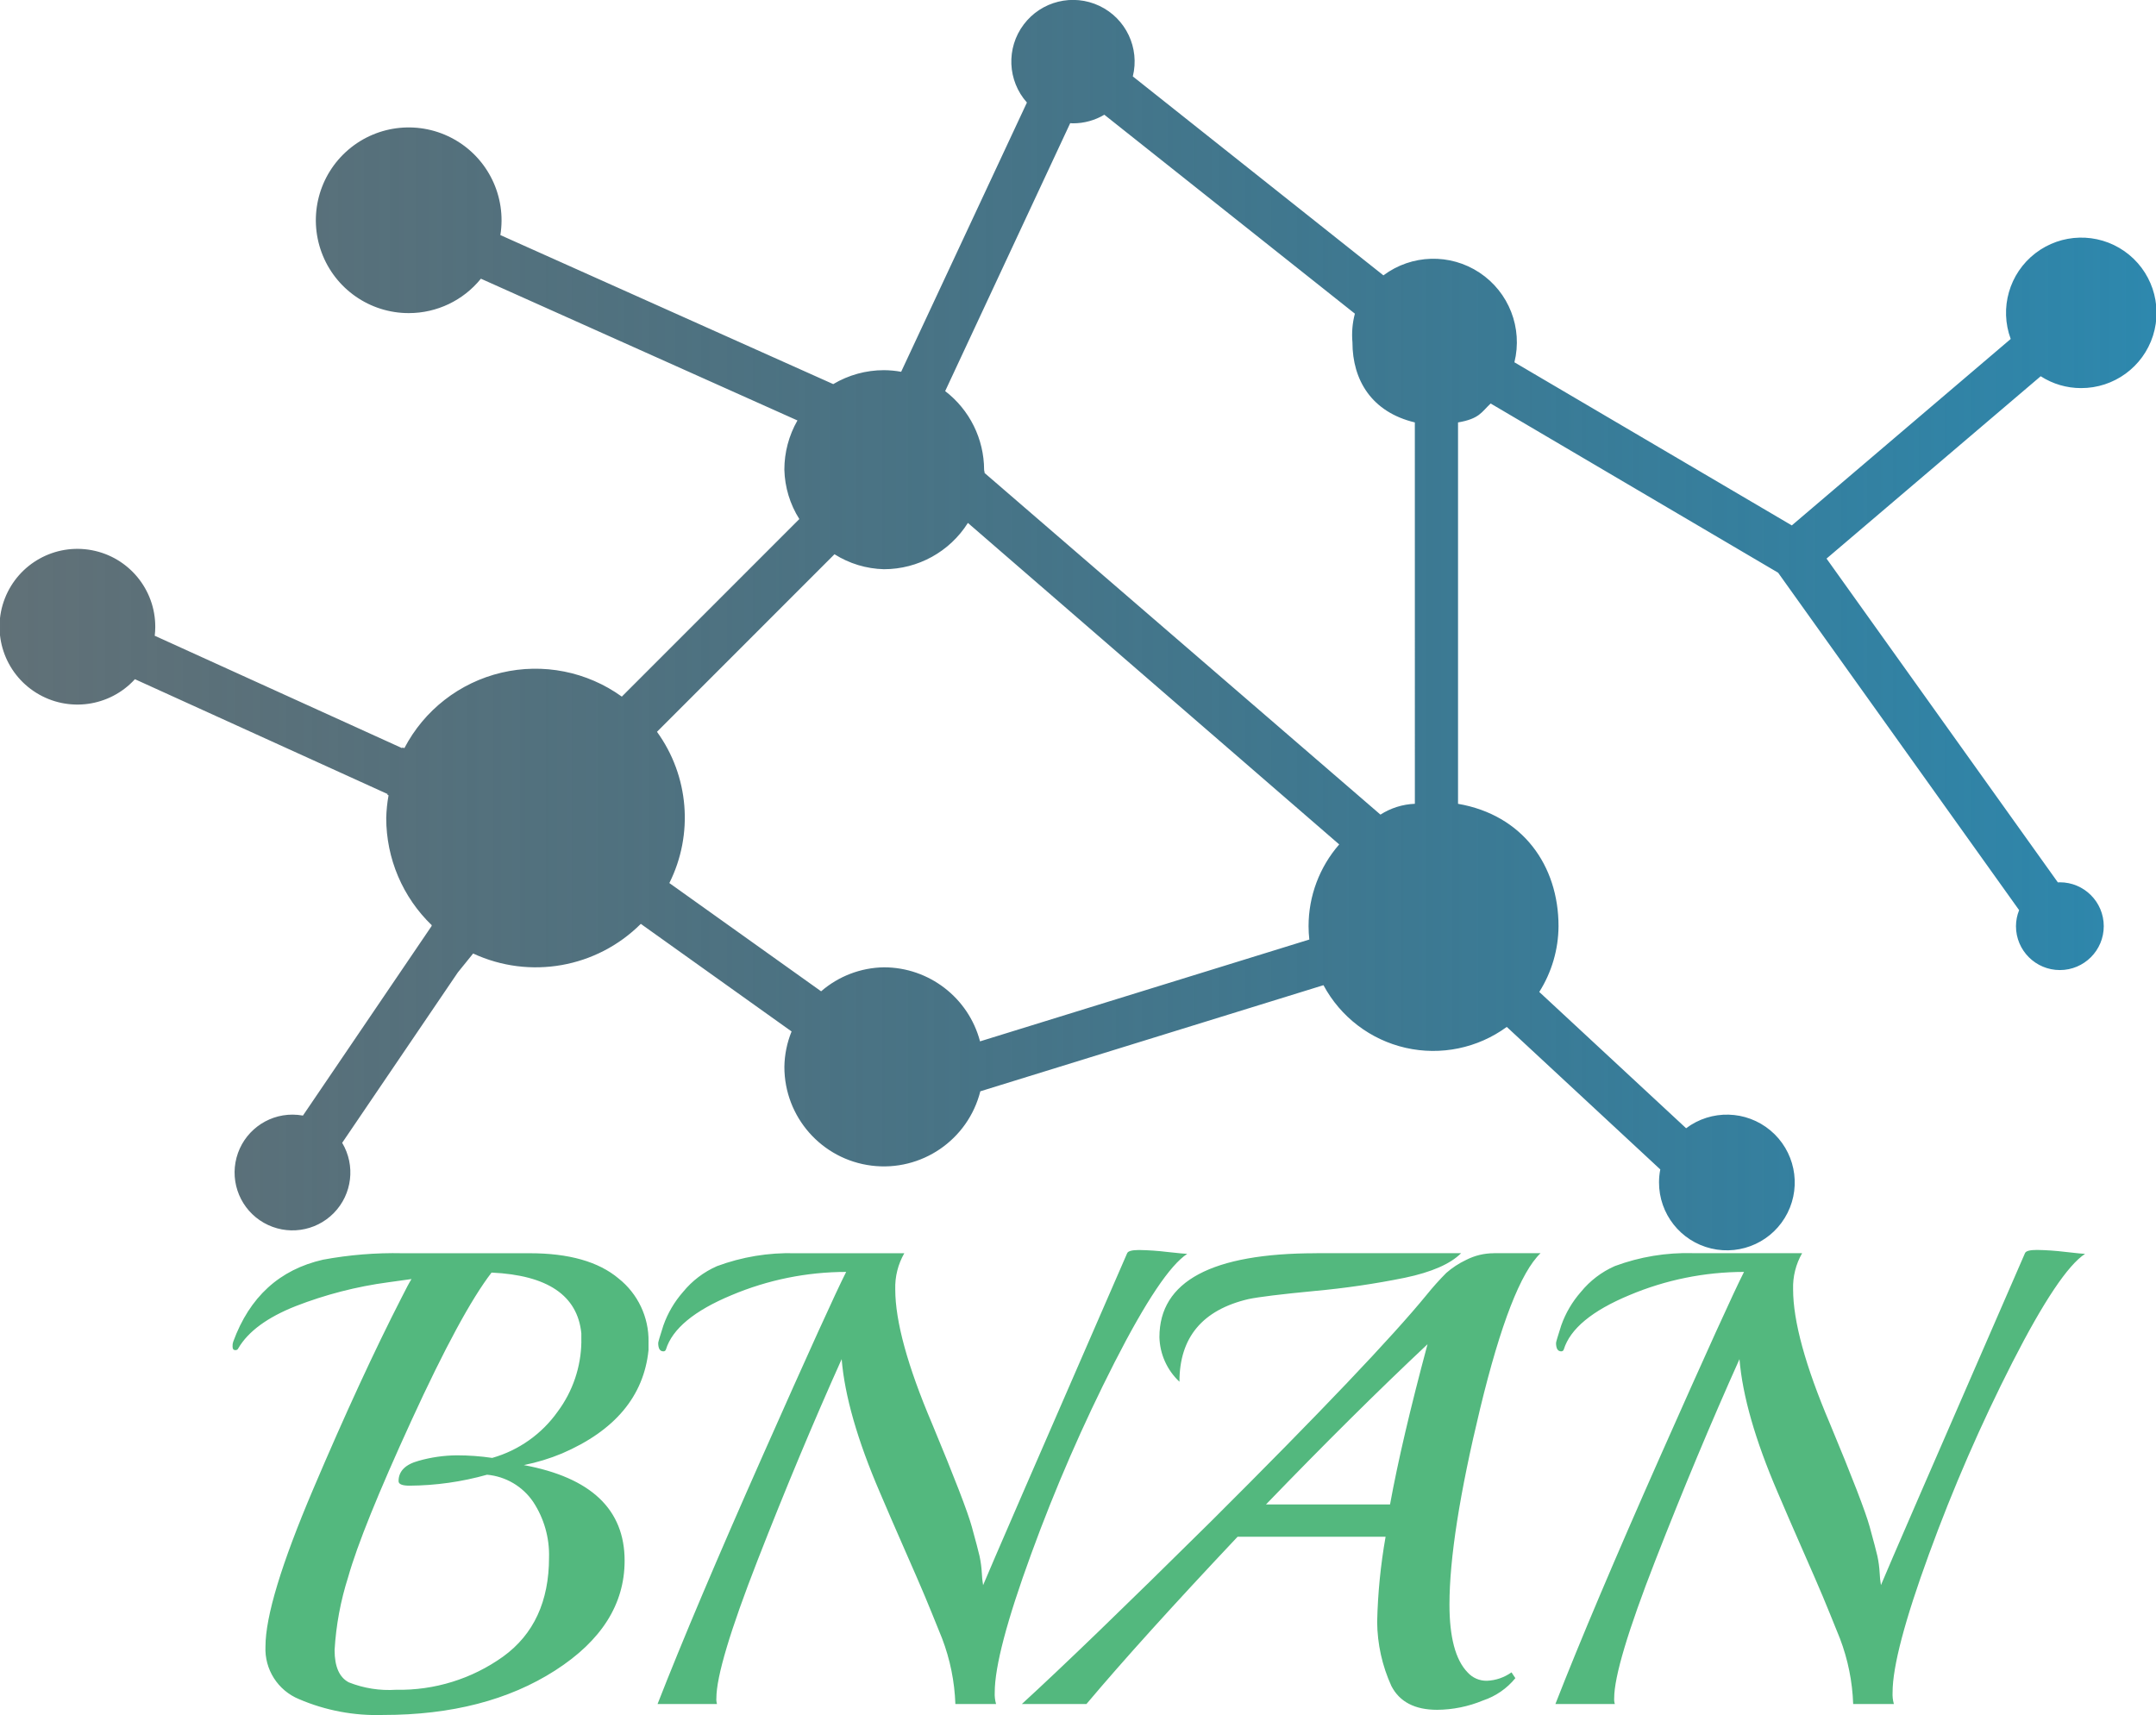
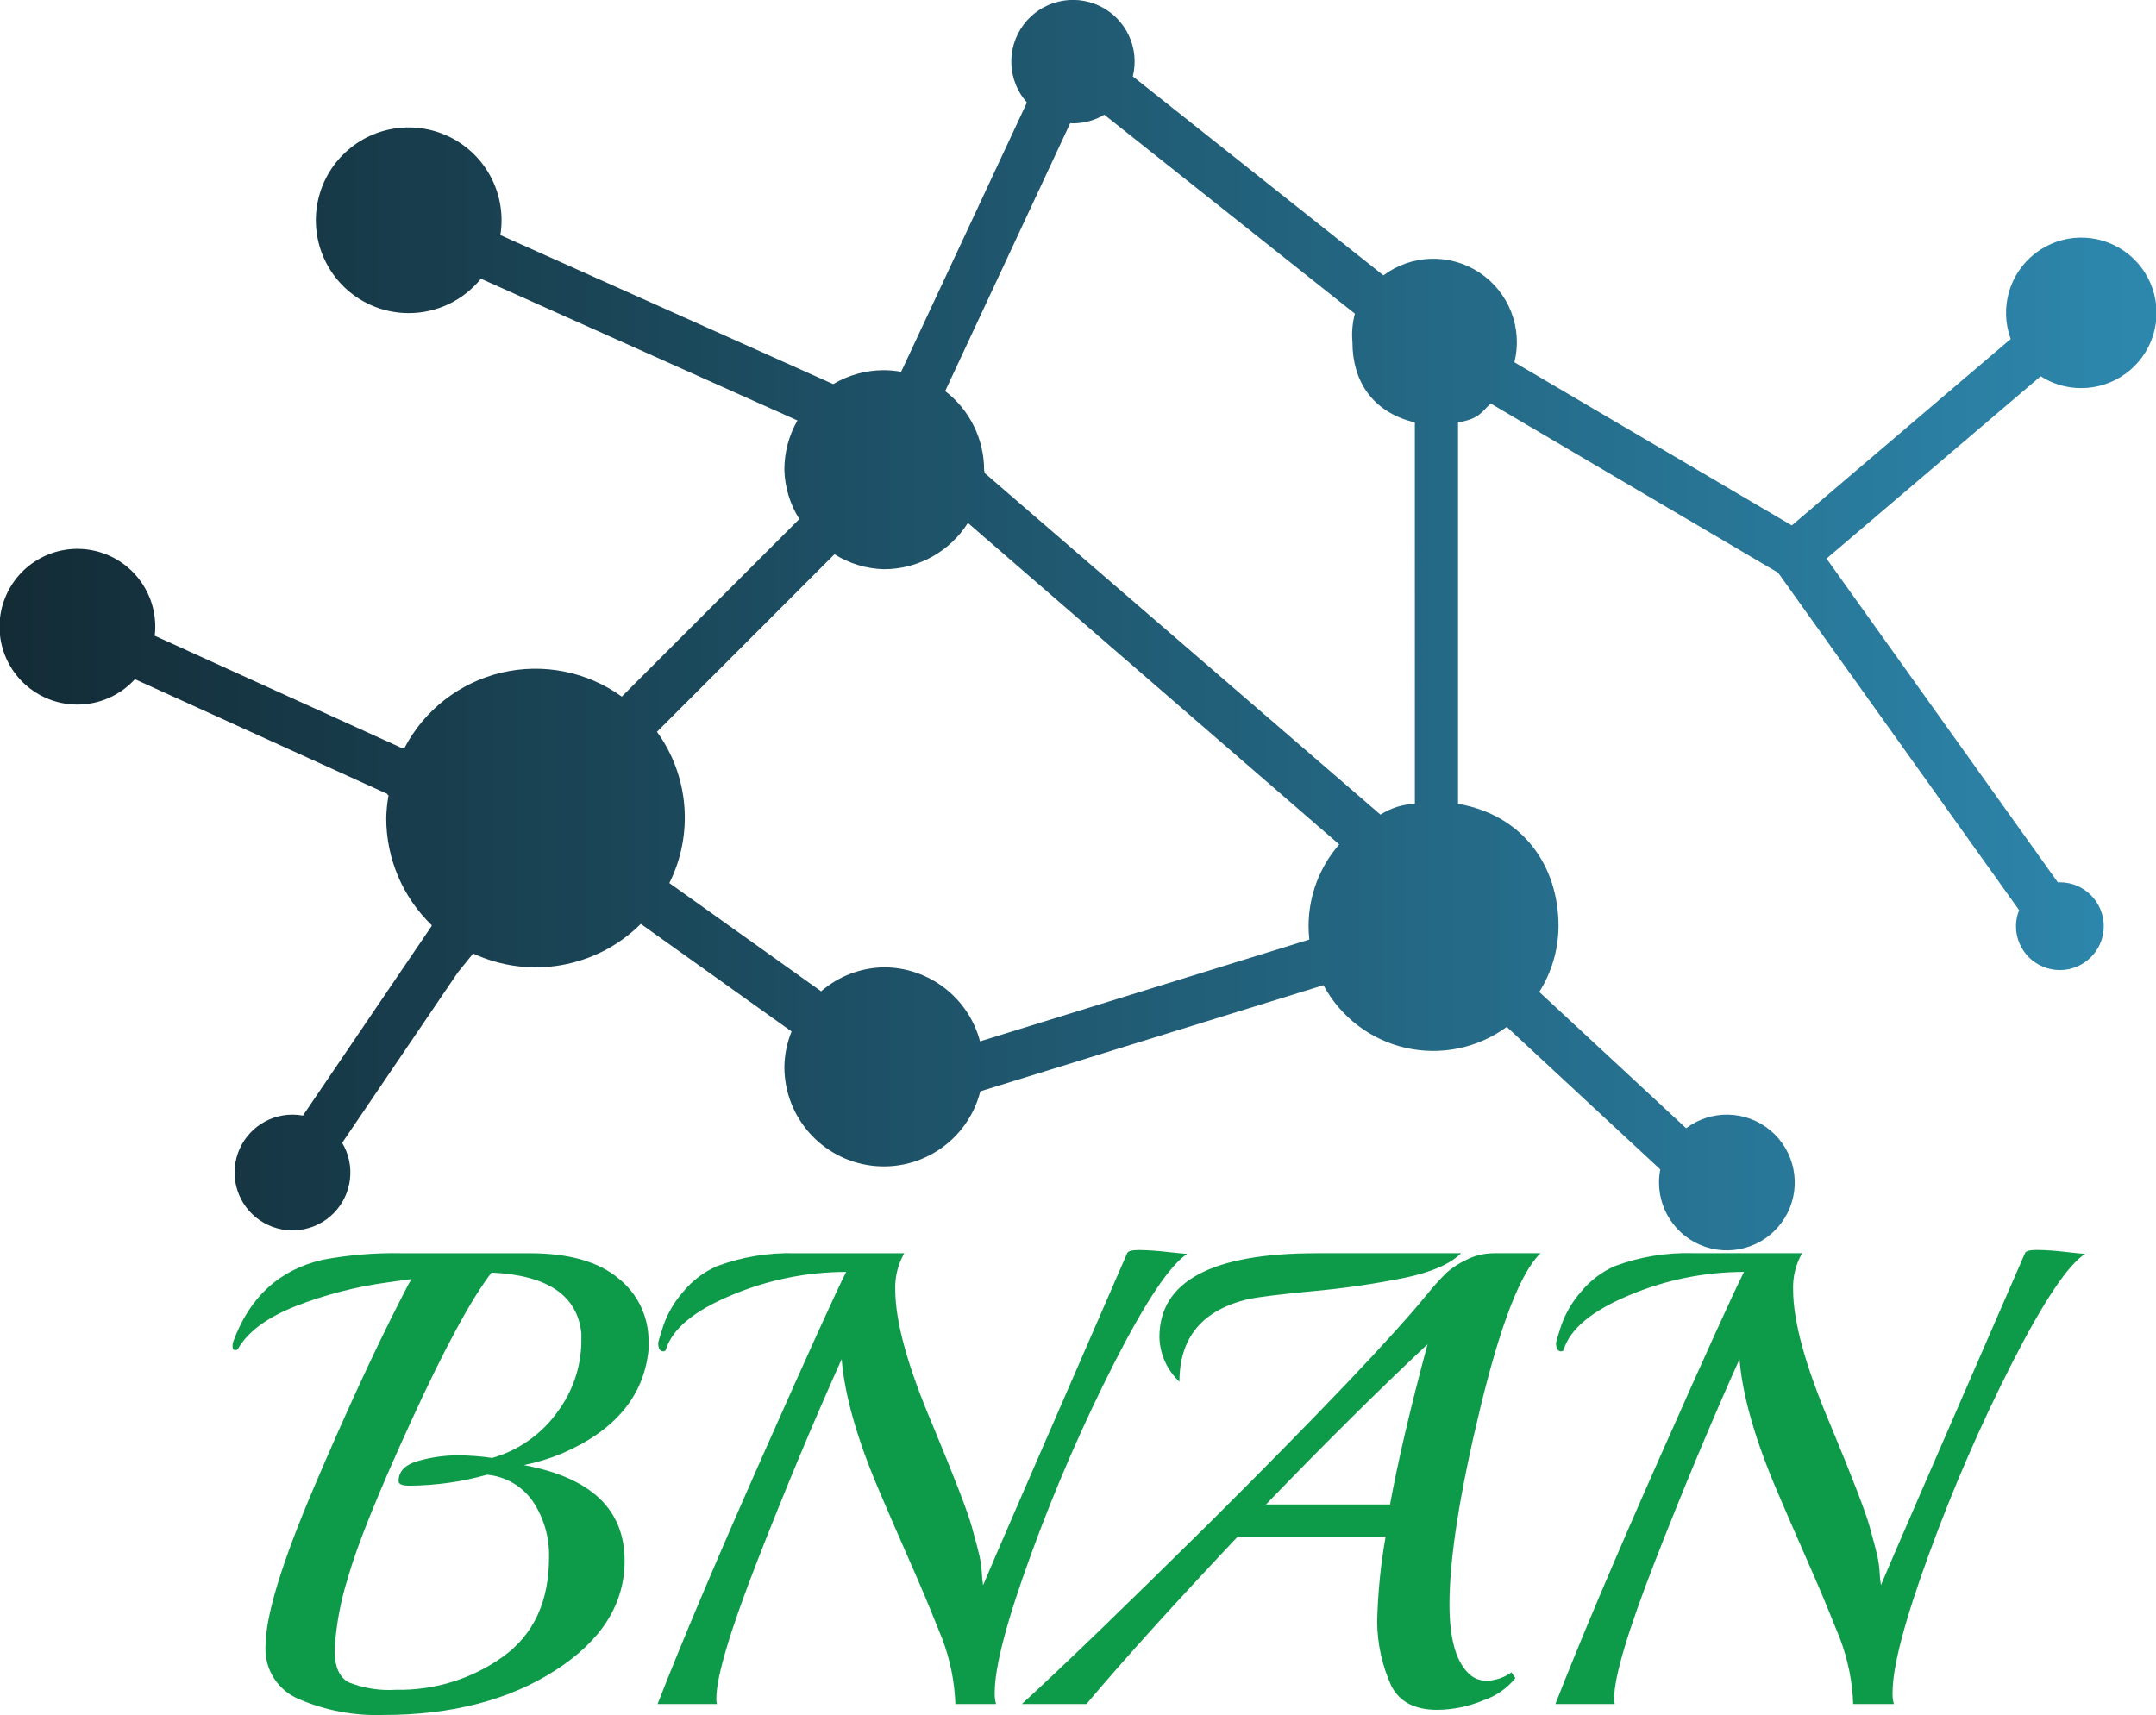
<svg xmlns="http://www.w3.org/2000/svg" width="255.714" height="203.445" viewBox="0 0 255.714 203.445">
  <defs>
    <linearGradient id="linear-gradient" y1="0.5" x2="1" y2="0.5" gradientUnits="objectBoundingBox">
-       <stop offset="0" stop-color="#132b35" stop-opacity="0.671" />
+       <stop offset="0" stop-color="#132b35" />
      <stop offset="1" stop-color="#2d88ae" />
    </linearGradient>
  </defs>
  <g id="logo-original" transform="translate(-128.143 -128.482)">
    <path id="_tMLbDoPeHYDf8vvgFsJ3A" d="M247.782,95.927a8.926,8.926,0,1,0-8.339-5.828L213.48,112.216l-32.9-19.35a9.9,9.9,0,0,0-15.537-10.313l-29.722-23.6a7.313,7.313,0,1,0-12.561,3.1L107.844,93.991A11.957,11.957,0,0,0,105.8,93.8a11.758,11.758,0,0,0-6.012,1.654L60.308,77.774a11.013,11.013,0,1,0-10.865,9.257A10.992,10.992,0,0,0,58,82.949L95.544,99.765a11.758,11.758,0,0,0-1.552,5.841,11.5,11.5,0,0,0,1.775,5.856L74.713,132.525a17.527,17.527,0,0,0-25.789,6.112l-.245-.082c0,.031-.01.059-.013.089L19.314,125.306a8.834,8.834,0,0,0,.064-1.046,9.236,9.236,0,1,0-2.414,6.2l29.978,13.627c-.013.033-.023.064-.038.095l.143.049a17.442,17.442,0,0,0-.276,2.7,17.644,17.644,0,0,0,5.408,12.722l-.043.033a.444.444,0,0,0,.031.036L36.892,182.226a7.1,7.1,0,0,0-1.222-.113,6.866,6.866,0,1,0,5.876,3.345l13.717-20.212L57.079,163a17.639,17.639,0,0,0,19.887-3.516l17.882,12.763a11.571,11.571,0,0,0-.854,4.2,11.8,11.8,0,0,0,23.24,2.9l40.7-12.589a14.77,14.77,0,0,0,21.741,4.951l18.207,16.905a7.9,7.9,0,0,0-.151,1.527,8.049,8.049,0,1,0,3.214-6.413l-17.417-16.169a14.745,14.745,0,0,0,2.284-7.8c0-7.2-4.247-13.195-11.919-14.517V100c2.557-.44,2.767-1.222,3.869-2.245l34.092,20.069,28.587,40.032a5.119,5.119,0,0,0-.373,1.905,5.206,5.206,0,1,0,5.2-5.209c-.077,0-.153.008-.23.013L217.6,116.152,243,94.521A8.826,8.826,0,0,0,247.782,95.927Zm-91.616,63.83a14.751,14.751,0,0,0,.089,1.585L117.2,173.422a11.8,11.8,0,0,0-11.4-8.784,11.641,11.641,0,0,0-7.449,2.846l-18-12.842A17.351,17.351,0,0,0,78.884,136.7l21.053-21.063a11.507,11.507,0,0,0,5.858,1.775,11.777,11.777,0,0,0,9.965-5.49L159.8,150.06A14.749,14.749,0,0,0,156.166,159.757Zm12.607-14.517a8.147,8.147,0,0,0-4.081,1.284L117.742,106c.005-.133-.059-.261-.059-.394a11.805,11.805,0,0,0-4.618-9.323L127.894,64.5c.118.005.225.018.343.018a7.244,7.244,0,0,0,3.705-1.02l29.717,23.6a9.847,9.847,0,0,0-.289,3.4c0,4.493,2.289,8.28,7.4,9.5Z" transform="translate(127.181 78.594)" fill="url(#linear-gradient)" />
-     <path id="_bACKzYL2clyS4dqlExFb0" d="M-53.321-42.979v1q-.843,8.2-10.266,12.258h0a24.225,24.225,0,0,1-4.52,1.379h0q11.951,2.222,11.951,11.338h0q0,7.738-8.236,13.024T-84.808,1.3h0A23.336,23.336,0,0,1-94.768-.575a6.426,6.426,0,0,1-3.984-6.244h0q0-5.363,5.669-18.693t10.5-22.753h0q.766-1.532,1.149-2.145h0l-2.758.383a47.8,47.8,0,0,0-10.994,2.835q-5.018,1.992-6.78,4.98h0a.354.354,0,0,1-.383.23q-.306,0-.306-.421a1.45,1.45,0,0,1,.077-.575h0q2.911-7.968,10.649-9.73h0a46.175,46.175,0,0,1,9.423-.766h15.092q6.972,0,10.534,2.988a9.394,9.394,0,0,1,3.562,7.508Zm-7.968,0v-1q-.69-6.742-10.649-7.2h0q-3.6,4.673-9.5,17.544t-7.508,18.578A35.062,35.062,0,0,0-90.554-6.4q0,2.95,1.685,3.831a12.907,12.907,0,0,0,5.593.881h0A21.083,21.083,0,0,0-70.559-5.631q5.439-3.945,5.439-11.76h0A11.427,11.427,0,0,0-67-23.979,7.421,7.421,0,0,0-72.474-27.2h0a34.714,34.714,0,0,1-9.193,1.3h0q-1.3,0-1.3-.536h0q0-1.762,2.375-2.413a17.1,17.1,0,0,1,4.52-.651,28.715,28.715,0,0,1,4.214.306h0A14.332,14.332,0,0,0-64.085-34.7a14.21,14.21,0,0,0,2.8-8.274ZM10.572-53.4h0Q7.508-51.406,1.954-40.527A203.9,203.9,0,0,0-7.929-17.812Q-12.258-5.976-12.258-1.379h0A4.207,4.207,0,0,0-12.1,0h-4.826A24.135,24.135,0,0,0-18.5-7.776q-1.341-3.333-2.03-4.98t-2.375-5.478q-1.685-3.831-2.988-6.895h0q-3.984-9.27-4.52-15.782h0q-5.056,11.262-9.959,23.826t-4.9,16.395h0A1.9,1.9,0,0,0-45.2,0h-7.048q4.367-11.185,12.488-29.5t9.883-21.758h0a35.078,35.078,0,0,0-13.6,2.758q-6.627,2.758-7.776,6.435h0a.3.3,0,0,1-.306.23h0q-.613,0-.613-1h0q0-.153.613-2.068a12.153,12.153,0,0,1,2.337-3.984A10.788,10.788,0,0,1-45.2-51.942h0a24.609,24.609,0,0,1,9.27-1.532h12.947a8.1,8.1,0,0,0-1.073,4.29h0q0,5.669,4.367,15.935h0q3.984,9.576,4.712,12.219t.919,3.486a13,13,0,0,1,.268,1.992,11.16,11.16,0,0,0,.153,1.456h0q1-2.452,17.084-39.378h0q.153-.383,1.417-.383a31.617,31.617,0,0,1,3.333.23Q10.266-53.4,10.572-53.4Zm15.322-.077H43.055q-1.915,1.915-6.665,2.911a98.618,98.618,0,0,1-10.726,1.571q-5.976.575-7.814.958h0q-8.2,1.915-8.2,9.806h0a7.5,7.5,0,0,1-2.375-5.286h0Q7.278-53.474,25.895-53.474Zm21.068,0h5.516Q48.954-50.1,45.315-35.05T41.676-11.8h0q0,5.822,2.145,8.044h0a3,3,0,0,0,2.3,1,5.385,5.385,0,0,0,2.911-1h0l.46.689A8.346,8.346,0,0,1,45.66-.421,14.485,14.485,0,0,1,40.221.689h0q-3.984,0-5.439-2.835A18.729,18.729,0,0,1,33.1-9.73h0a66.58,66.58,0,0,1,1-10.113H16.548Q5.133-7.738-1.379,0H-9.04q7.2-6.589,22.37-21.6h0Q32.866-41.063,38.995-48.571h0a33.543,33.543,0,0,1,2.3-2.566A10.233,10.233,0,0,1,43.63-52.67,7.21,7.21,0,0,1,46.963-53.474Zm-7.891,10.8h0q-8.734,8.2-19.153,19H34.628Q36.007-31.257,39.072-42.672ZM117.062-53.4h0Q114-51.406,108.443-40.527A203.906,203.906,0,0,0,98.56-17.812Q94.232-5.976,94.232-1.379h0A4.207,4.207,0,0,0,94.385,0H89.558a24.135,24.135,0,0,0-1.571-7.776q-1.341-3.333-2.03-4.98t-2.375-5.478q-1.685-3.831-2.988-6.895h0q-3.984-9.27-4.52-15.782h0q-5.056,11.262-9.959,23.826T61.212-.689h0A1.9,1.9,0,0,0,61.289,0H54.241q4.367-11.185,12.488-29.5t9.883-21.758h0a35.078,35.078,0,0,0-13.6,2.758q-6.627,2.758-7.776,6.435h0a.3.3,0,0,1-.306.23h0q-.613,0-.613-1h0q0-.153.613-2.068a12.153,12.153,0,0,1,2.337-3.984,10.788,10.788,0,0,1,4.022-3.064h0a24.609,24.609,0,0,1,9.27-1.532H83.506a8.1,8.1,0,0,0-1.073,4.29h0q0,5.669,4.367,15.935h0q3.984,9.576,4.712,12.219t.919,3.486a13,13,0,0,1,.268,1.992,11.159,11.159,0,0,0,.153,1.456h0q1-2.452,17.084-39.378h0q.153-.383,1.417-.383a31.617,31.617,0,0,1,3.333.23Q116.755-53.4,117.062-53.4Z" transform="translate(258.382 330.624)" fill="rgba(14,155,73,0.71)" />
+     <path id="_bACKzYL2clyS4dqlExFb0" d="M-53.321-42.979v1q-.843,8.2-10.266,12.258h0a24.225,24.225,0,0,1-4.52,1.379h0q11.951,2.222,11.951,11.338h0q0,7.738-8.236,13.024T-84.808,1.3h0A23.336,23.336,0,0,1-94.768-.575a6.426,6.426,0,0,1-3.984-6.244h0q0-5.363,5.669-18.693t10.5-22.753h0q.766-1.532,1.149-2.145h0l-2.758.383a47.8,47.8,0,0,0-10.994,2.835q-5.018,1.992-6.78,4.98h0a.354.354,0,0,1-.383.23q-.306,0-.306-.421a1.45,1.45,0,0,1,.077-.575h0q2.911-7.968,10.649-9.73h0a46.175,46.175,0,0,1,9.423-.766h15.092q6.972,0,10.534,2.988a9.394,9.394,0,0,1,3.562,7.508Zm-7.968,0v-1q-.69-6.742-10.649-7.2h0q-3.6,4.673-9.5,17.544t-7.508,18.578A35.062,35.062,0,0,0-90.554-6.4q0,2.95,1.685,3.831a12.907,12.907,0,0,0,5.593.881h0A21.083,21.083,0,0,0-70.559-5.631q5.439-3.945,5.439-11.76h0A11.427,11.427,0,0,0-67-23.979,7.421,7.421,0,0,0-72.474-27.2h0a34.714,34.714,0,0,1-9.193,1.3h0q-1.3,0-1.3-.536h0q0-1.762,2.375-2.413a17.1,17.1,0,0,1,4.52-.651,28.715,28.715,0,0,1,4.214.306h0A14.332,14.332,0,0,0-64.085-34.7a14.21,14.21,0,0,0,2.8-8.274ZM10.572-53.4h0Q7.508-51.406,1.954-40.527A203.9,203.9,0,0,0-7.929-17.812Q-12.258-5.976-12.258-1.379h0A4.207,4.207,0,0,0-12.1,0h-4.826A24.135,24.135,0,0,0-18.5-7.776q-1.341-3.333-2.03-4.98t-2.375-5.478q-1.685-3.831-2.988-6.895h0q-3.984-9.27-4.52-15.782h0q-5.056,11.262-9.959,23.826t-4.9,16.395h0A1.9,1.9,0,0,0-45.2,0h-7.048q4.367-11.185,12.488-29.5t9.883-21.758h0a35.078,35.078,0,0,0-13.6,2.758q-6.627,2.758-7.776,6.435h0a.3.3,0,0,1-.306.23h0q-.613,0-.613-1h0q0-.153.613-2.068a12.153,12.153,0,0,1,2.337-3.984A10.788,10.788,0,0,1-45.2-51.942h0a24.609,24.609,0,0,1,9.27-1.532h12.947a8.1,8.1,0,0,0-1.073,4.29h0q0,5.669,4.367,15.935h0q3.984,9.576,4.712,12.219t.919,3.486a13,13,0,0,1,.268,1.992,11.16,11.16,0,0,0,.153,1.456h0q1-2.452,17.084-39.378h0q.153-.383,1.417-.383a31.617,31.617,0,0,1,3.333.23Q10.266-53.4,10.572-53.4Zm15.322-.077H43.055q-1.915,1.915-6.665,2.911a98.618,98.618,0,0,1-10.726,1.571q-5.976.575-7.814.958h0q-8.2,1.915-8.2,9.806h0a7.5,7.5,0,0,1-2.375-5.286h0Q7.278-53.474,25.895-53.474Zm21.068,0h5.516Q48.954-50.1,45.315-35.05T41.676-11.8h0q0,5.822,2.145,8.044h0a3,3,0,0,0,2.3,1,5.385,5.385,0,0,0,2.911-1h0l.46.689A8.346,8.346,0,0,1,45.66-.421,14.485,14.485,0,0,1,40.221.689h0q-3.984,0-5.439-2.835A18.729,18.729,0,0,1,33.1-9.73h0a66.58,66.58,0,0,1,1-10.113H16.548Q5.133-7.738-1.379,0H-9.04q7.2-6.589,22.37-21.6h0Q32.866-41.063,38.995-48.571h0a33.543,33.543,0,0,1,2.3-2.566A10.233,10.233,0,0,1,43.63-52.67,7.21,7.21,0,0,1,46.963-53.474Zm-7.891,10.8h0q-8.734,8.2-19.153,19H34.628Q36.007-31.257,39.072-42.672ZM117.062-53.4h0Q114-51.406,108.443-40.527A203.906,203.906,0,0,0,98.56-17.812Q94.232-5.976,94.232-1.379h0A4.207,4.207,0,0,0,94.385,0H89.558a24.135,24.135,0,0,0-1.571-7.776q-1.341-3.333-2.03-4.98t-2.375-5.478q-1.685-3.831-2.988-6.895h0q-3.984-9.27-4.52-15.782h0q-5.056,11.262-9.959,23.826T61.212-.689h0A1.9,1.9,0,0,0,61.289,0H54.241q4.367-11.185,12.488-29.5t9.883-21.758h0a35.078,35.078,0,0,0-13.6,2.758q-6.627,2.758-7.776,6.435h0a.3.3,0,0,1-.306.23h0q-.613,0-.613-1h0q0-.153.613-2.068a12.153,12.153,0,0,1,2.337-3.984,10.788,10.788,0,0,1,4.022-3.064h0a24.609,24.609,0,0,1,9.27-1.532H83.506a8.1,8.1,0,0,0-1.073,4.29h0q0,5.669,4.367,15.935h0q3.984,9.576,4.712,12.219t.919,3.486a13,13,0,0,1,.268,1.992,11.159,11.159,0,0,0,.153,1.456h0q1-2.452,17.084-39.378h0q.153-.383,1.417-.383a31.617,31.617,0,0,1,3.333.23Q116.755-53.4,117.062-53.4Z" transform="translate(258.382 330.624)" fill="#0e9b49" />
  </g>
</svg>
